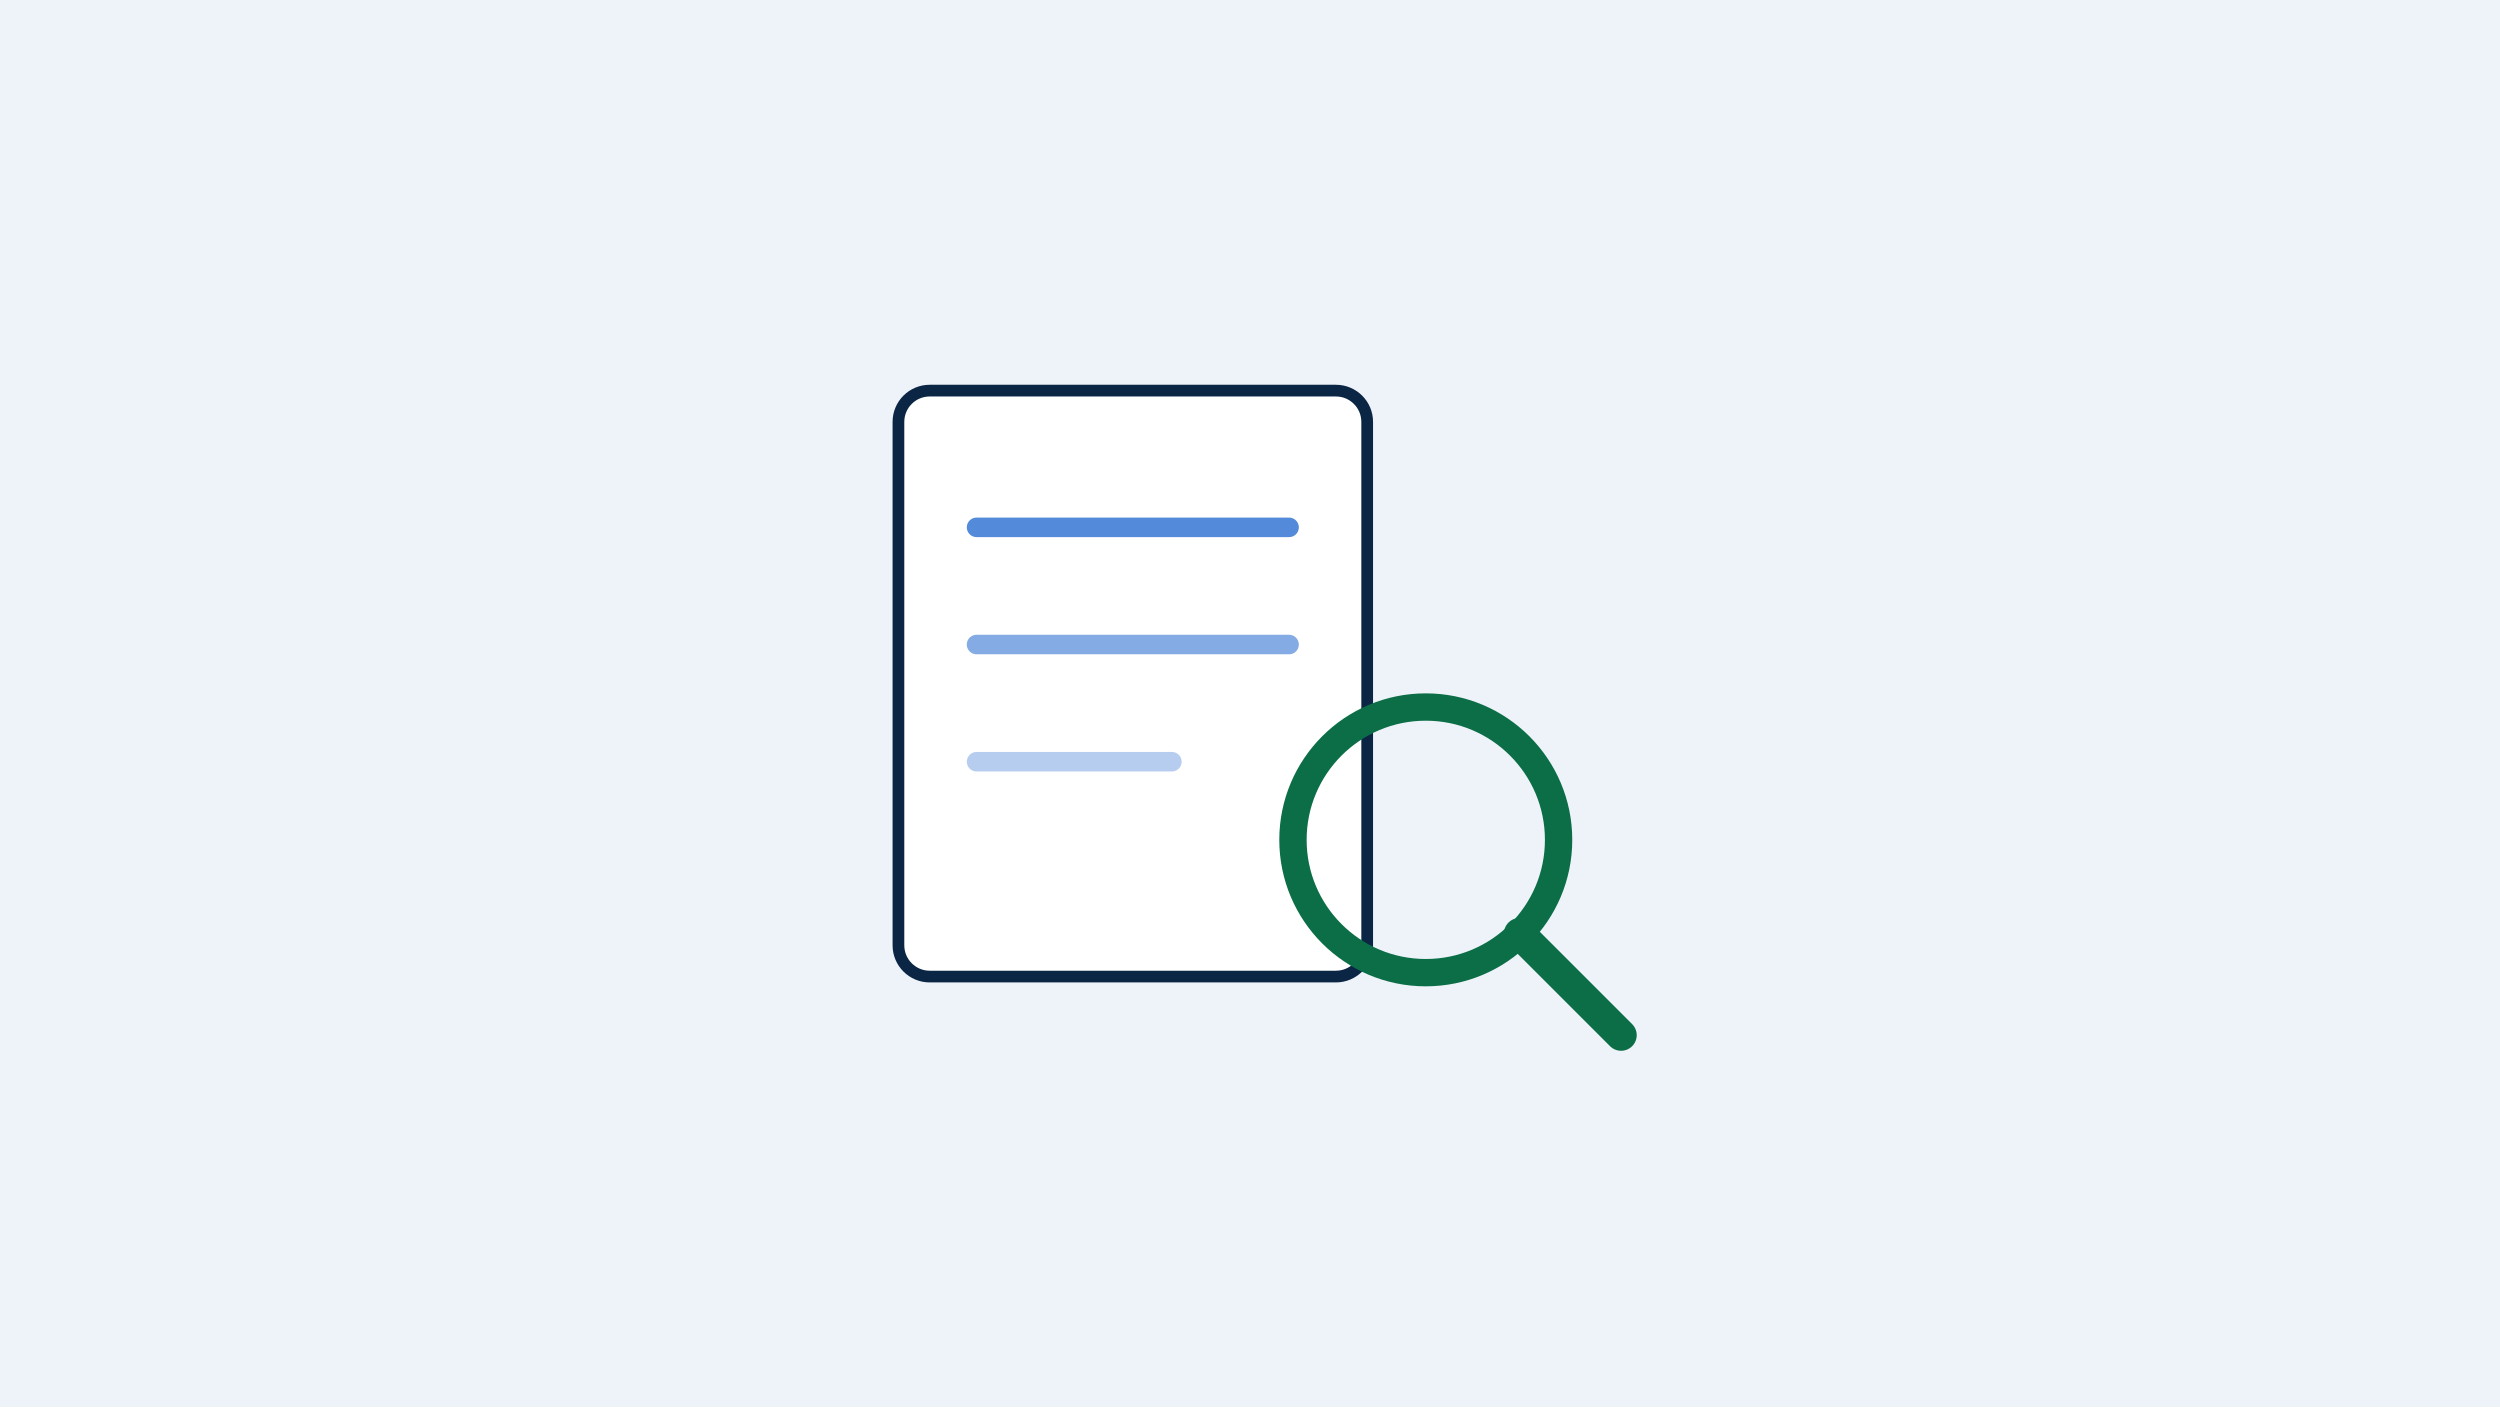
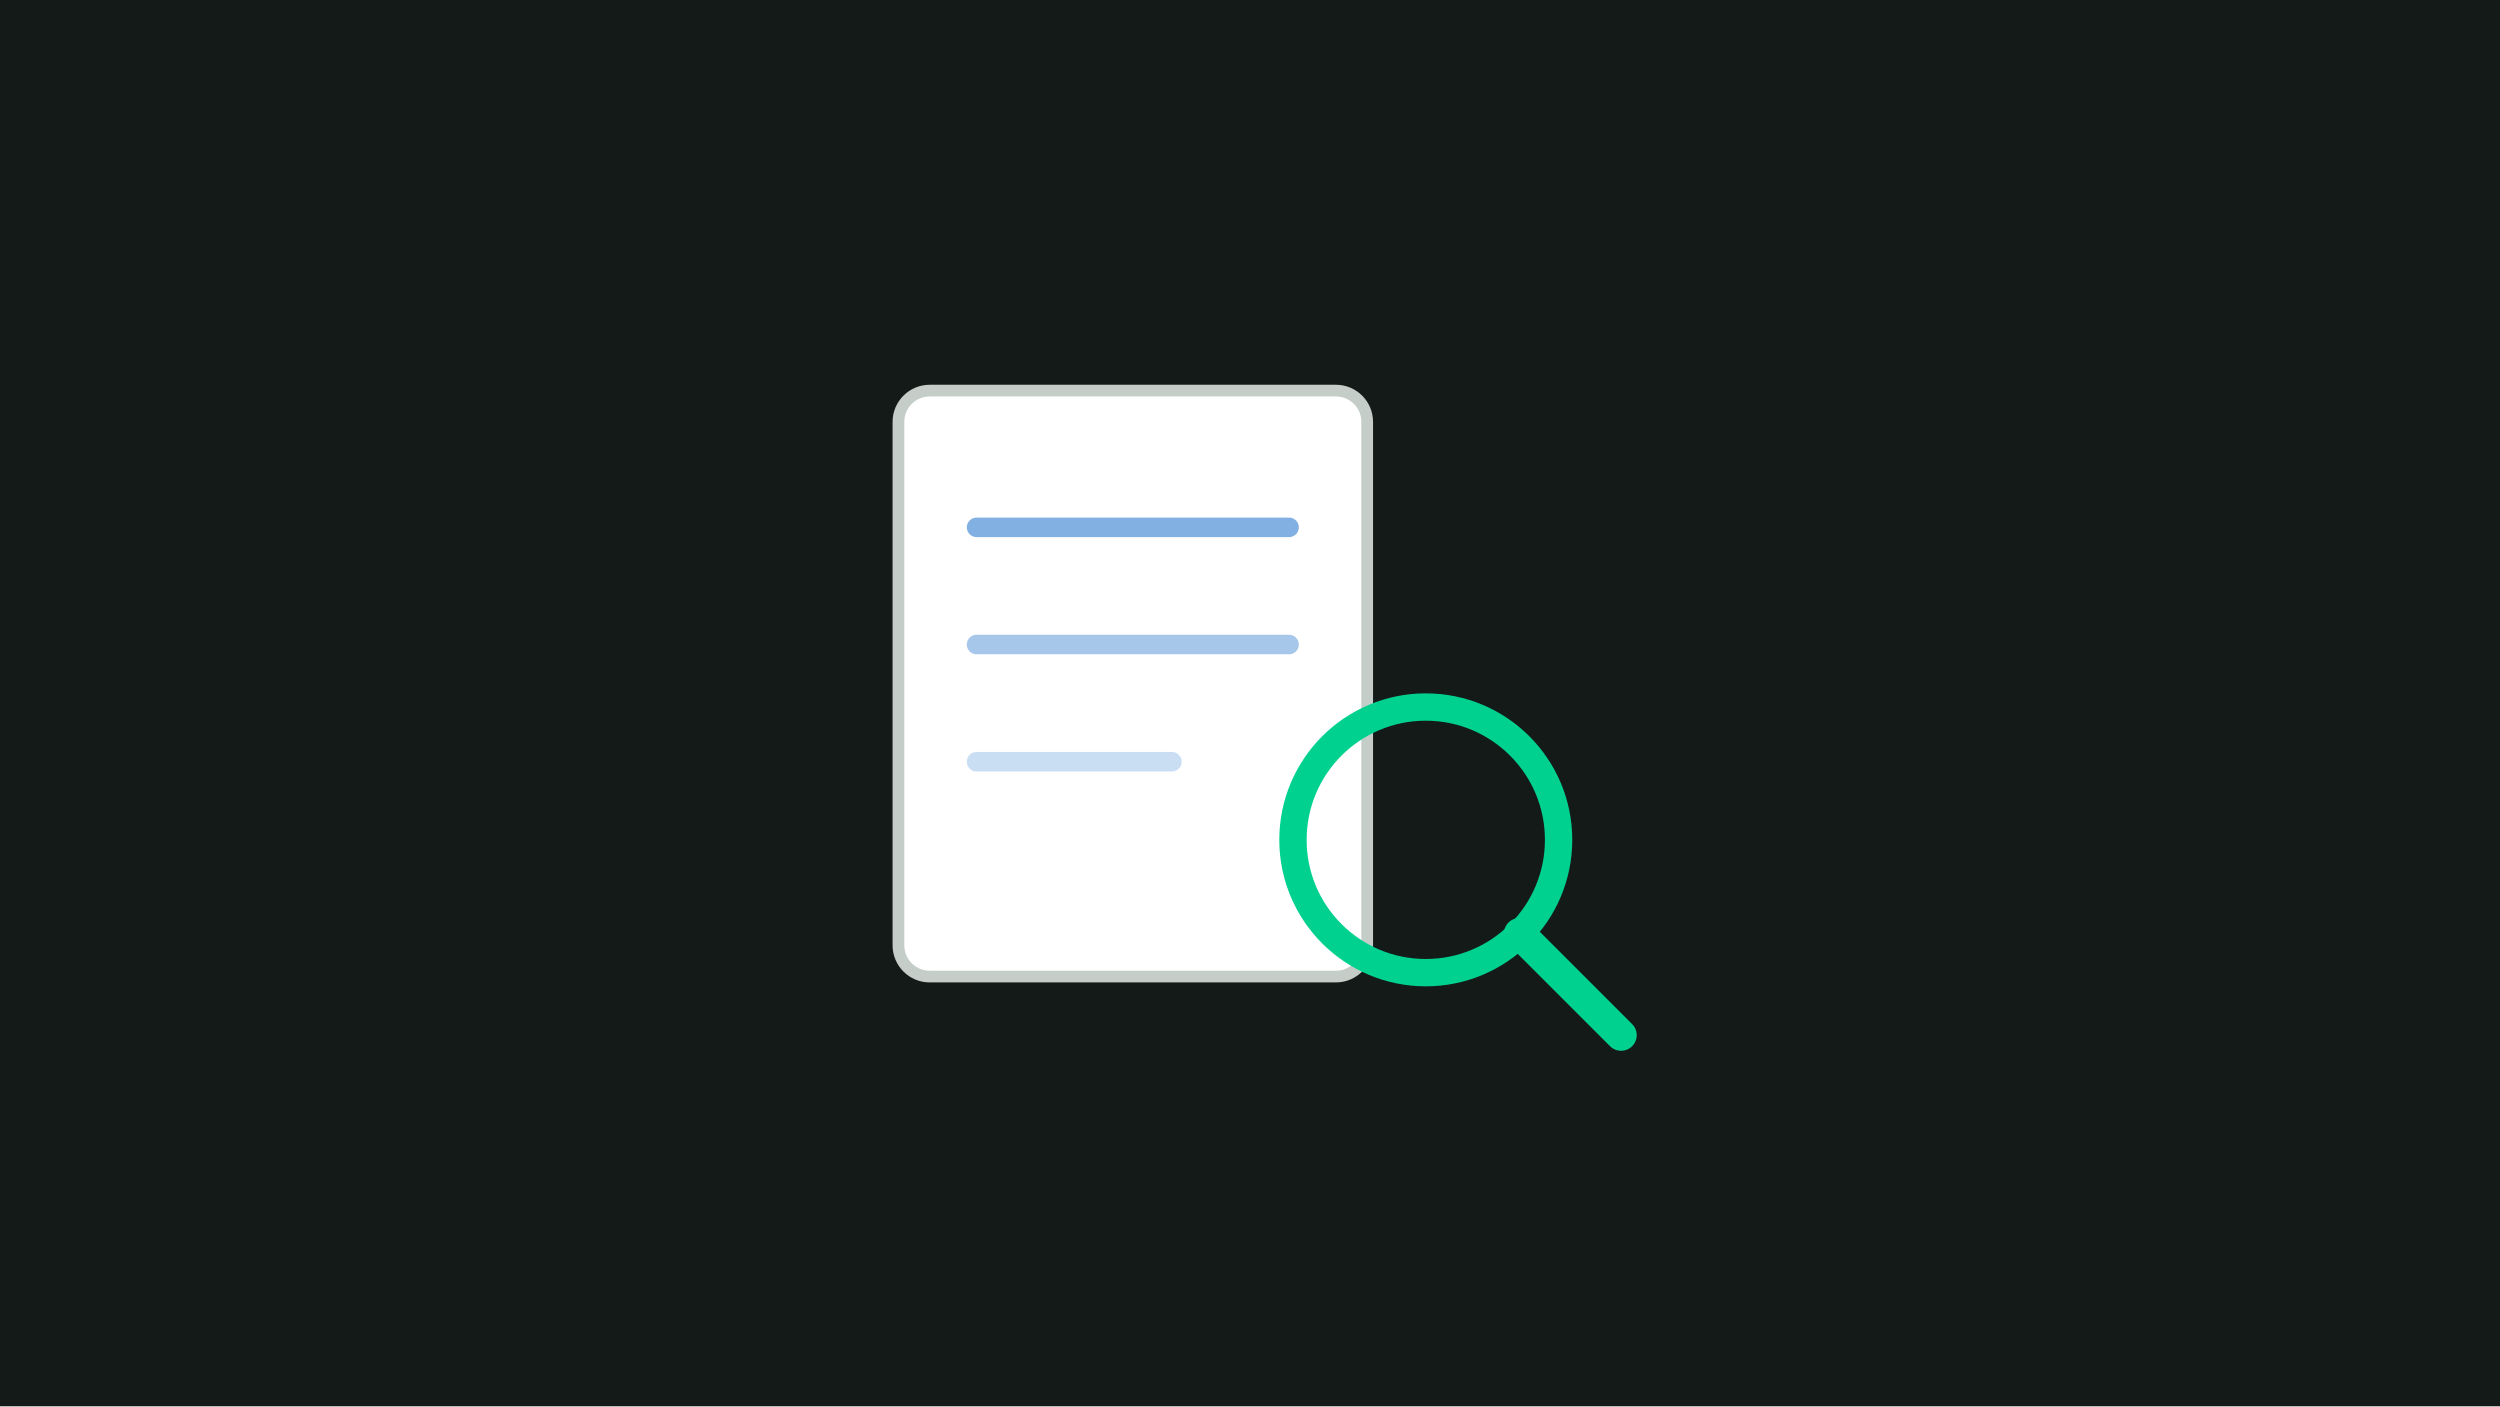
<svg xmlns="http://www.w3.org/2000/svg" viewBox="0 0 640 360" role="img" aria-hidden="true">
-   <rect width="640" height="360" fill="#eef3f9" />
+   <rect width="640" height="360" fill="#141a18" />
  <g transform="translate(320.0,180.0)">
-     <rect x="-90" y="-80" width="120" height="150" rx="8" fill="#ffffff" stroke="#0b2545" stroke-width="3" />
-     <line x1="-70" y1="-45" x2="10" y2="-45" stroke="#0a58ca" stroke-width="5" stroke-linecap="round" opacity="0.7" />
-     <line x1="-70" y1="-15" x2="10" y2="-15" stroke="#0a58ca" stroke-width="5" stroke-linecap="round" opacity="0.5" />
-     <line x1="-70" y1="15" x2="-20" y2="15" stroke="#0a58ca" stroke-width="5" stroke-linecap="round" opacity="0.3" />
-     <circle cx="45" cy="35" r="34" fill="none" stroke="#0b6e47" stroke-width="7" />
-     <line x1="69" y1="59" x2="95" y2="85" stroke="#0b6e47" stroke-width="8" stroke-linecap="round" />
+     <rect x="-90" y="-80" width="120" height="150" rx="8" fill="#ffffff" stroke="#c5cdc9" stroke-width="3" />
+     <line x1="-70" y1="-45" x2="10" y2="-45" stroke="#4d8fd6" stroke-width="5" stroke-linecap="round" opacity="0.7" />
+     <line x1="-70" y1="-15" x2="10" y2="-15" stroke="#4d8fd6" stroke-width="5" stroke-linecap="round" opacity="0.5" />
+     <line x1="-70" y1="15" x2="-20" y2="15" stroke="#4d8fd6" stroke-width="5" stroke-linecap="round" opacity="0.3" />
+     <circle cx="45" cy="35" r="34" fill="none" stroke="#00d18f" stroke-width="7" />
+     <line x1="69" y1="59" x2="95" y2="85" stroke="#00d18f" stroke-width="8" stroke-linecap="round" />
  </g>
</svg>
